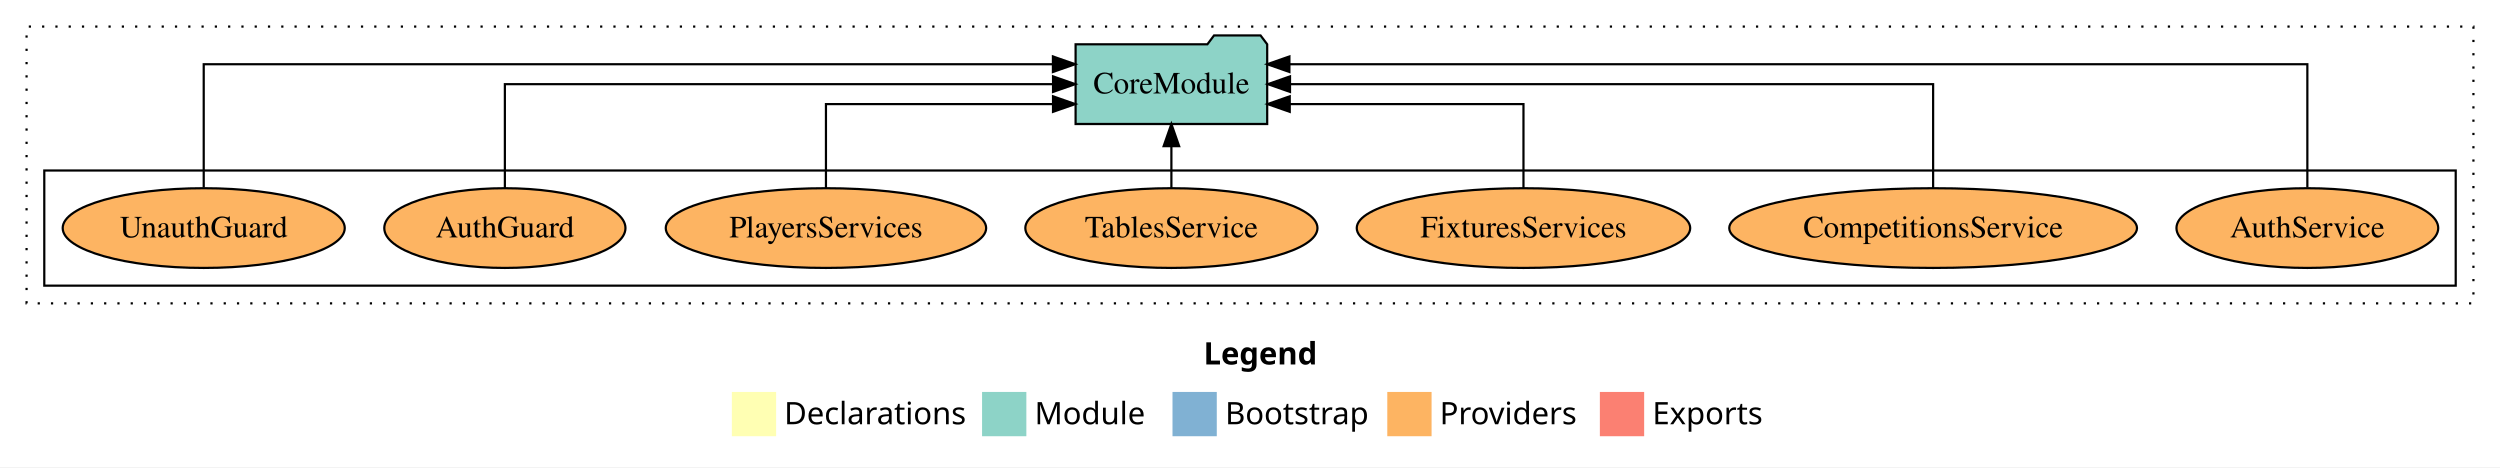
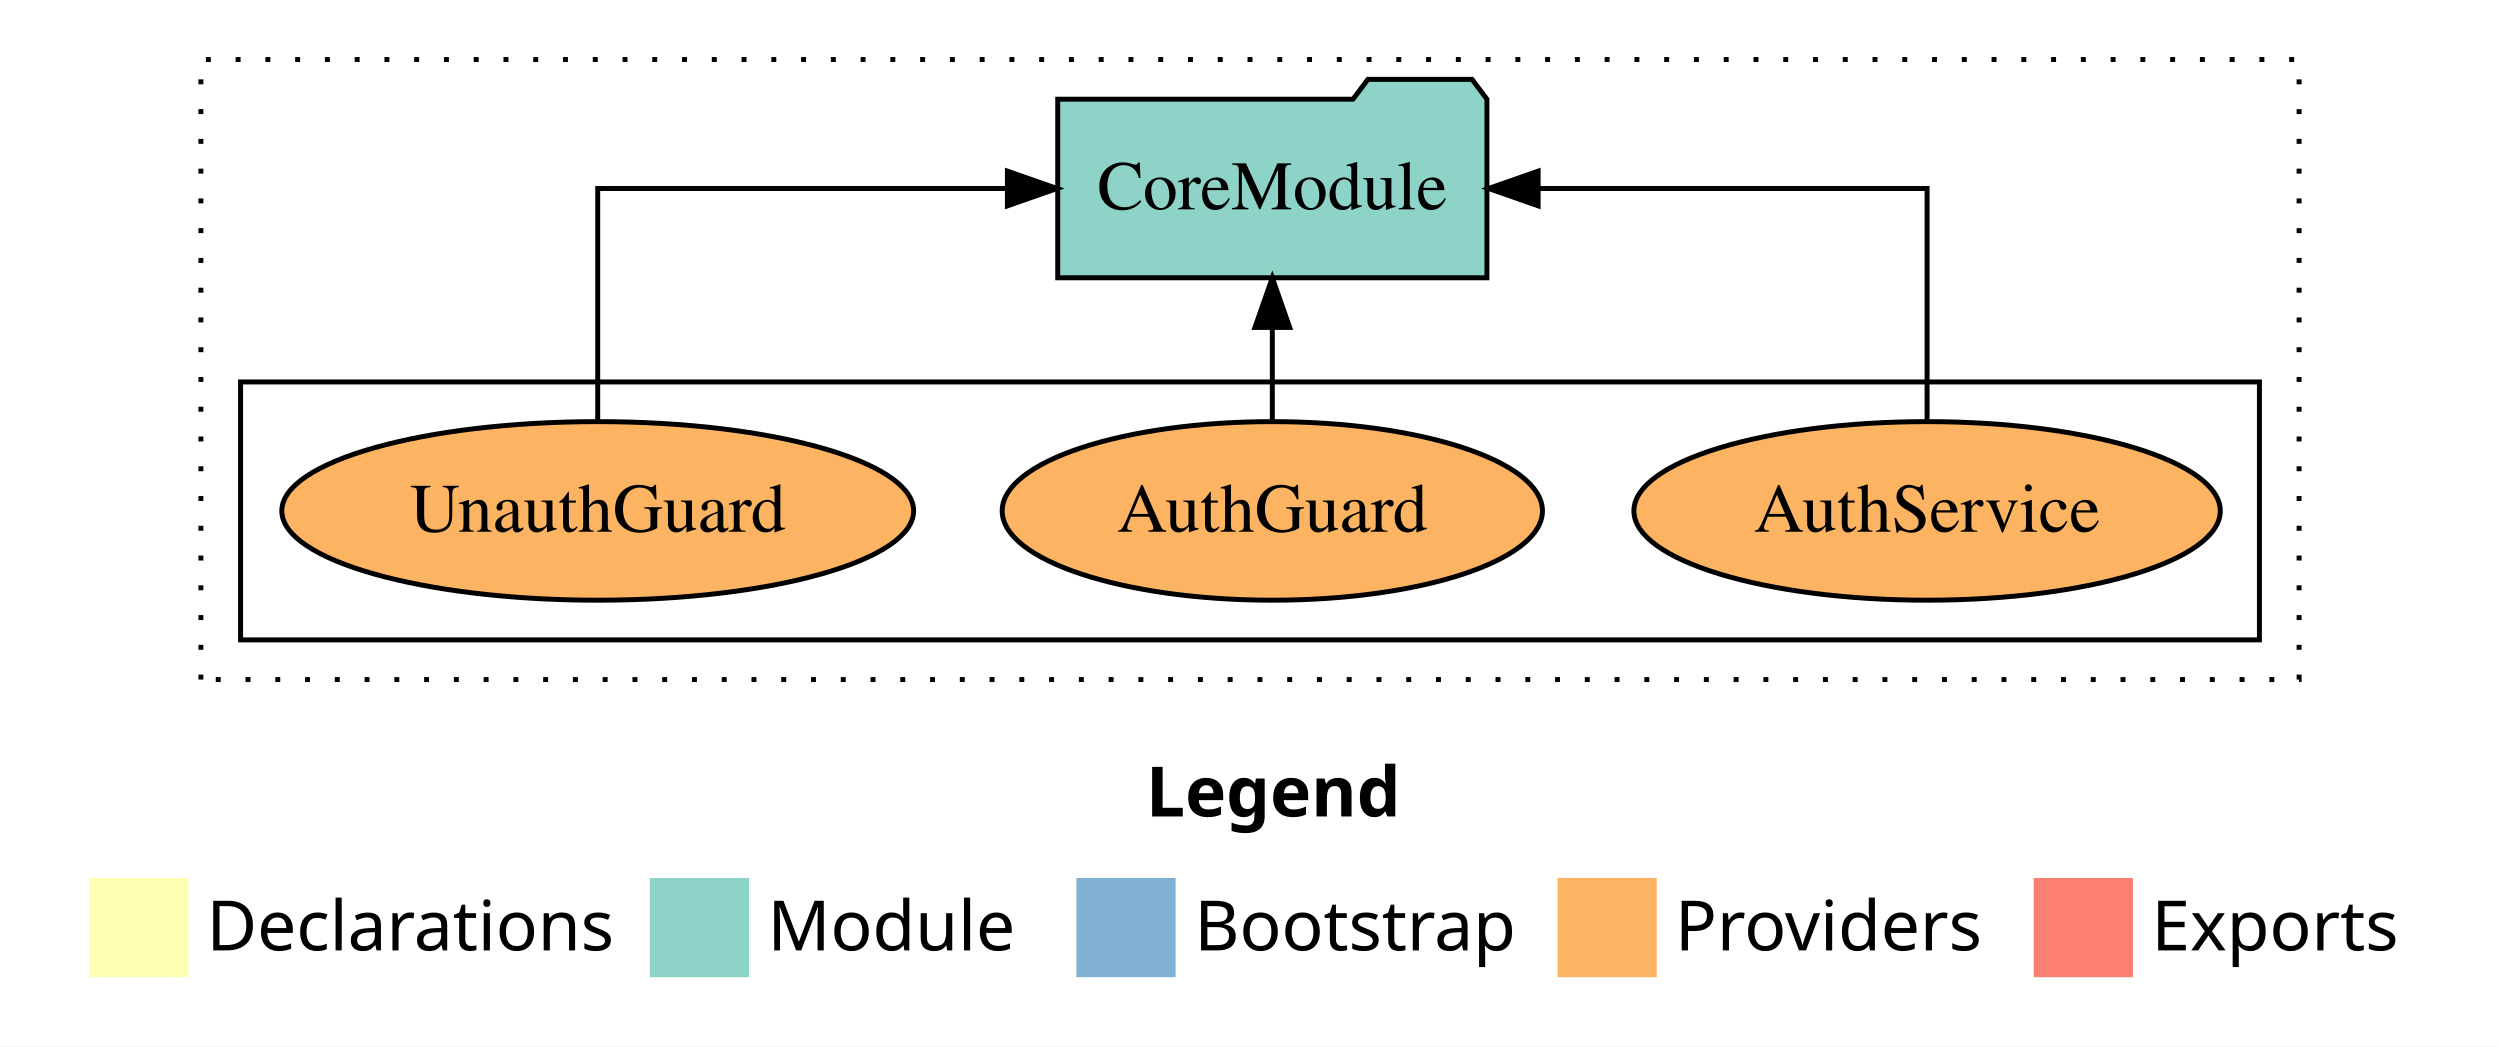
- <svg xmlns="http://www.w3.org/2000/svg" width="1129pt" height="211pt" viewBox="0.00 0.00 1129.00 211.00">
+ <svg xmlns="http://www.w3.org/2000/svg" width="504pt" height="211pt" viewBox="0.00 0.00 504.00 211.00">
  <g id="graph0" class="graph" transform="scale(1 1) rotate(0) translate(4 207)">
-     <polygon fill="#ffffff" stroke="transparent" points="-4,4 -4,-207 1125,-207 1125,4 -4,4" />
-     <text text-anchor="start" x="539.509" y="-42.4" font-family="sans-serif" font-weight="bold" font-size="14.00" fill="#000000">Legend</text>
-     <polygon fill="#ffffb3" stroke="transparent" points="326.5,-10 326.5,-30 346.5,-30 346.5,-10 326.5,-10" />
-     <text text-anchor="start" x="350.129" y="-15.4" font-family="sans-serif" font-size="14.00" fill="#000000">  Declarations</text>
-     <polygon fill="#8dd3c7" stroke="transparent" points="439.5,-10 439.5,-30 459.5,-30 459.5,-10 439.5,-10" />
-     <text text-anchor="start" x="463.225" y="-15.4" font-family="sans-serif" font-size="14.00" fill="#000000">  Module</text>
-     <polygon fill="#80b1d3" stroke="transparent" points="525.5,-10 525.5,-30 545.5,-30 545.5,-10 525.5,-10" />
-     <text text-anchor="start" x="549.281" y="-15.4" font-family="sans-serif" font-size="14.00" fill="#000000">  Bootstrap</text>
-     <polygon fill="#fdb462" stroke="transparent" points="622.5,-10 622.5,-30 642.5,-30 642.5,-10 622.5,-10" />
-     <text text-anchor="start" x="646.173" y="-15.4" font-family="sans-serif" font-size="14.00" fill="#000000">  Providers</text>
-     <polygon fill="#fb8072" stroke="transparent" points="718.5,-10 718.5,-30 738.5,-30 738.5,-10 718.5,-10" />
-     <text text-anchor="start" x="742.226" y="-15.4" font-family="sans-serif" font-size="14.00" fill="#000000">  Exports</text>
+     <polygon fill="#ffffff" stroke="transparent" points="-4,4 -4,-207 500,-207 500,4 -4,4" />
+     <text text-anchor="start" x="227.009" y="-42.4" font-family="sans-serif" font-weight="bold" font-size="14.00" fill="#000000">Legend</text>
+     <polygon fill="#ffffb3" stroke="transparent" points="14,-10 14,-30 34,-30 34,-10 14,-10" />
+     <text text-anchor="start" x="37.629" y="-15.4" font-family="sans-serif" font-size="14.00" fill="#000000">  Declarations</text>
+     <polygon fill="#8dd3c7" stroke="transparent" points="127,-10 127,-30 147,-30 147,-10 127,-10" />
+     <text text-anchor="start" x="150.725" y="-15.4" font-family="sans-serif" font-size="14.00" fill="#000000">  Module</text>
+     <polygon fill="#80b1d3" stroke="transparent" points="213,-10 213,-30 233,-30 233,-10 213,-10" />
+     <text text-anchor="start" x="236.781" y="-15.4" font-family="sans-serif" font-size="14.00" fill="#000000">  Bootstrap</text>
+     <polygon fill="#fdb462" stroke="transparent" points="310,-10 310,-30 330,-30 330,-10 310,-10" />
+     <text text-anchor="start" x="333.673" y="-15.4" font-family="sans-serif" font-size="14.00" fill="#000000">  Providers</text>
+     <polygon fill="#fb8072" stroke="transparent" points="406,-10 406,-30 426,-30 426,-10 406,-10" />
+     <text text-anchor="start" x="429.726" y="-15.4" font-family="sans-serif" font-size="14.00" fill="#000000">  Exports</text>
    <g id="clust1" class="cluster">
-       <polygon fill="none" stroke="#000000" stroke-dasharray="1,5" points="8,-70 8,-195 1113,-195 1113,-70 8,-70" />
+       <polygon fill="none" stroke="#000000" stroke-dasharray="1,5" points="36.5,-70 36.5,-195 459.5,-195 459.5,-70 36.5,-70" />
    </g>
    <g id="clust6" class="cluster">
-       <polygon fill="none" stroke="#000000" points="16,-78 16,-130 1105,-130 1105,-78 16,-78" />
+       <polygon fill="none" stroke="#000000" points="44.5,-78 44.5,-130 451.5,-130 451.5,-78 44.5,-78" />
    </g>
    <g id="node1" class="node">
-       <ellipse fill="#fdb462" stroke="#000000" cx="1038" cy="-104" rx="59.108" ry="18" />
-       <text text-anchor="middle" x="1038" y="-99.8" font-family="Times,serif" font-size="14.00" fill="#000000">AuthService</text>
+       <ellipse fill="#fdb462" stroke="#000000" cx="384.5" cy="-104" rx="59.108" ry="18" />
+       <text text-anchor="middle" x="384.5" y="-99.8" font-family="Times,serif" font-size="14.00" fill="#000000">AuthService</text>
    </g>
-     <g id="node8" class="node">
-       <polygon fill="#8dd3c7" stroke="#000000" points="568.262,-187 565.262,-191 544.262,-191 541.262,-187 481.738,-187 481.738,-151 568.262,-151 568.262,-187" />
-       <text text-anchor="middle" x="525" y="-164.8" font-family="Times,serif" font-size="14.00" fill="#000000">CoreModule</text>
+     <g id="node4" class="node">
+       <polygon fill="#8dd3c7" stroke="#000000" points="295.762,-187 292.762,-191 271.762,-191 268.762,-187 209.238,-187 209.238,-151 295.762,-151 295.762,-187" />
+       <text text-anchor="middle" x="252.5" y="-164.8" font-family="Times,serif" font-size="14.00" fill="#000000">CoreModule</text>
    </g>
    <g id="edge1" class="edge">
-       <path fill="none" stroke="#000000" d="M1038,-122.292C1038,-144.206 1038,-178 1038,-178 1038,-178 578.296,-178 578.296,-178" />
-       <polygon fill="#000000" stroke="#000000" points="578.296,-174.5 568.296,-178 578.296,-181.5 578.296,-174.5" />
+       <path fill="none" stroke="#000000" d="M384.5,-122.106C384.5,-141.339 384.5,-169 384.5,-169 384.5,-169 306.088,-169 306.088,-169" />
+       <polygon fill="#000000" stroke="#000000" points="306.088,-165.5 296.088,-169 306.087,-172.5 306.088,-165.5" />
    </g>
    <g id="node2" class="node">
-       <ellipse fill="#fdb462" stroke="#000000" cx="869" cy="-104" rx="92.07" ry="18" />
-       <text text-anchor="middle" x="869" y="-99.8" font-family="Times,serif" font-size="14.00" fill="#000000">CompetitionsService</text>
+       <ellipse fill="#fdb462" stroke="#000000" cx="252.5" cy="-104" rx="54.457" ry="18" />
+       <text text-anchor="middle" x="252.5" y="-99.8" font-family="Times,serif" font-size="14.00" fill="#000000">AuthGuard</text>
    </g>
    <g id="edge2" class="edge">
-       <path fill="none" stroke="#000000" d="M869,-122.106C869,-141.339 869,-169 869,-169 869,-169 578.568,-169 578.568,-169" />
-       <polygon fill="#000000" stroke="#000000" points="578.568,-165.5 568.568,-169 578.568,-172.5 578.568,-165.5" />
+       <path fill="none" stroke="#000000" d="M252.5,-122.106C252.5,-122.106 252.5,-140.991 252.5,-140.991" />
+       <polygon fill="#000000" stroke="#000000" points="249,-140.991 252.5,-150.991 256,-140.991 249,-140.991" />
    </g>
    <g id="node3" class="node">
-       <ellipse fill="#fdb462" stroke="#000000" cx="684" cy="-104" rx="75.294" ry="18" />
-       <text text-anchor="middle" x="684" y="-99.8" font-family="Times,serif" font-size="14.00" fill="#000000">FixturesServices</text>
+       <ellipse fill="#fdb462" stroke="#000000" cx="116.5" cy="-104" rx="63.687" ry="18" />
+       <text text-anchor="middle" x="116.5" y="-99.8" font-family="Times,serif" font-size="14.00" fill="#000000">UnauthGuard</text>
    </g>
    <g id="edge3" class="edge">
-       <path fill="none" stroke="#000000" d="M684,-122.027C684,-138.398 684,-160 684,-160 684,-160 578.447,-160 578.447,-160" />
-       <polygon fill="#000000" stroke="#000000" points="578.447,-156.5 568.447,-160 578.447,-163.5 578.447,-156.5" />
-     </g>
-     <g id="node4" class="node">
-       <ellipse fill="#fdb462" stroke="#000000" cx="525" cy="-104" rx="65.966" ry="18" />
-       <text text-anchor="middle" x="525" y="-99.8" font-family="Times,serif" font-size="14.00" fill="#000000">TablesService</text>
-     </g>
-     <g id="edge4" class="edge">
-       <path fill="none" stroke="#000000" d="M525,-122.106C525,-122.106 525,-140.991 525,-140.991" />
-       <polygon fill="#000000" stroke="#000000" points="521.5,-140.991 525,-150.991 528.5,-140.991 521.5,-140.991" />
-     </g>
-     <g id="node5" class="node">
-       <ellipse fill="#fdb462" stroke="#000000" cx="369" cy="-104" rx="72.344" ry="18" />
-       <text text-anchor="middle" x="369" y="-99.8" font-family="Times,serif" font-size="14.00" fill="#000000">PlayersServices</text>
-     </g>
-     <g id="edge5" class="edge">
-       <path fill="none" stroke="#000000" d="M369,-122.027C369,-138.398 369,-160 369,-160 369,-160 471.545,-160 471.545,-160" />
-       <polygon fill="#000000" stroke="#000000" points="471.545,-163.5 481.545,-160 471.545,-156.5 471.545,-163.5" />
-     </g>
-     <g id="node6" class="node">
-       <ellipse fill="#fdb462" stroke="#000000" cx="224" cy="-104" rx="54.457" ry="18" />
-       <text text-anchor="middle" x="224" y="-99.8" font-family="Times,serif" font-size="14.00" fill="#000000">AuthGuard</text>
-     </g>
-     <g id="edge6" class="edge">
-       <path fill="none" stroke="#000000" d="M224,-122.106C224,-141.339 224,-169 224,-169 224,-169 471.553,-169 471.553,-169" />
-       <polygon fill="#000000" stroke="#000000" points="471.553,-172.5 481.553,-169 471.553,-165.5 471.553,-172.5" />
-     </g>
-     <g id="node7" class="node">
-       <ellipse fill="#fdb462" stroke="#000000" cx="88" cy="-104" rx="63.687" ry="18" />
-       <text text-anchor="middle" x="88" y="-99.8" font-family="Times,serif" font-size="14.00" fill="#000000">UnauthGuard</text>
-     </g>
-     <g id="edge7" class="edge">
-       <path fill="none" stroke="#000000" d="M88,-122.292C88,-144.206 88,-178 88,-178 88,-178 471.501,-178 471.501,-178" />
-       <polygon fill="#000000" stroke="#000000" points="471.501,-181.5 481.501,-178 471.501,-174.5 471.501,-181.5" />
+       <path fill="none" stroke="#000000" d="M116.5,-122.106C116.5,-141.339 116.5,-169 116.5,-169 116.5,-169 199.095,-169 199.095,-169" />
+       <polygon fill="#000000" stroke="#000000" points="199.095,-172.5 209.095,-169 199.095,-165.5 199.095,-172.5" />
    </g>
  </g>
</svg>
